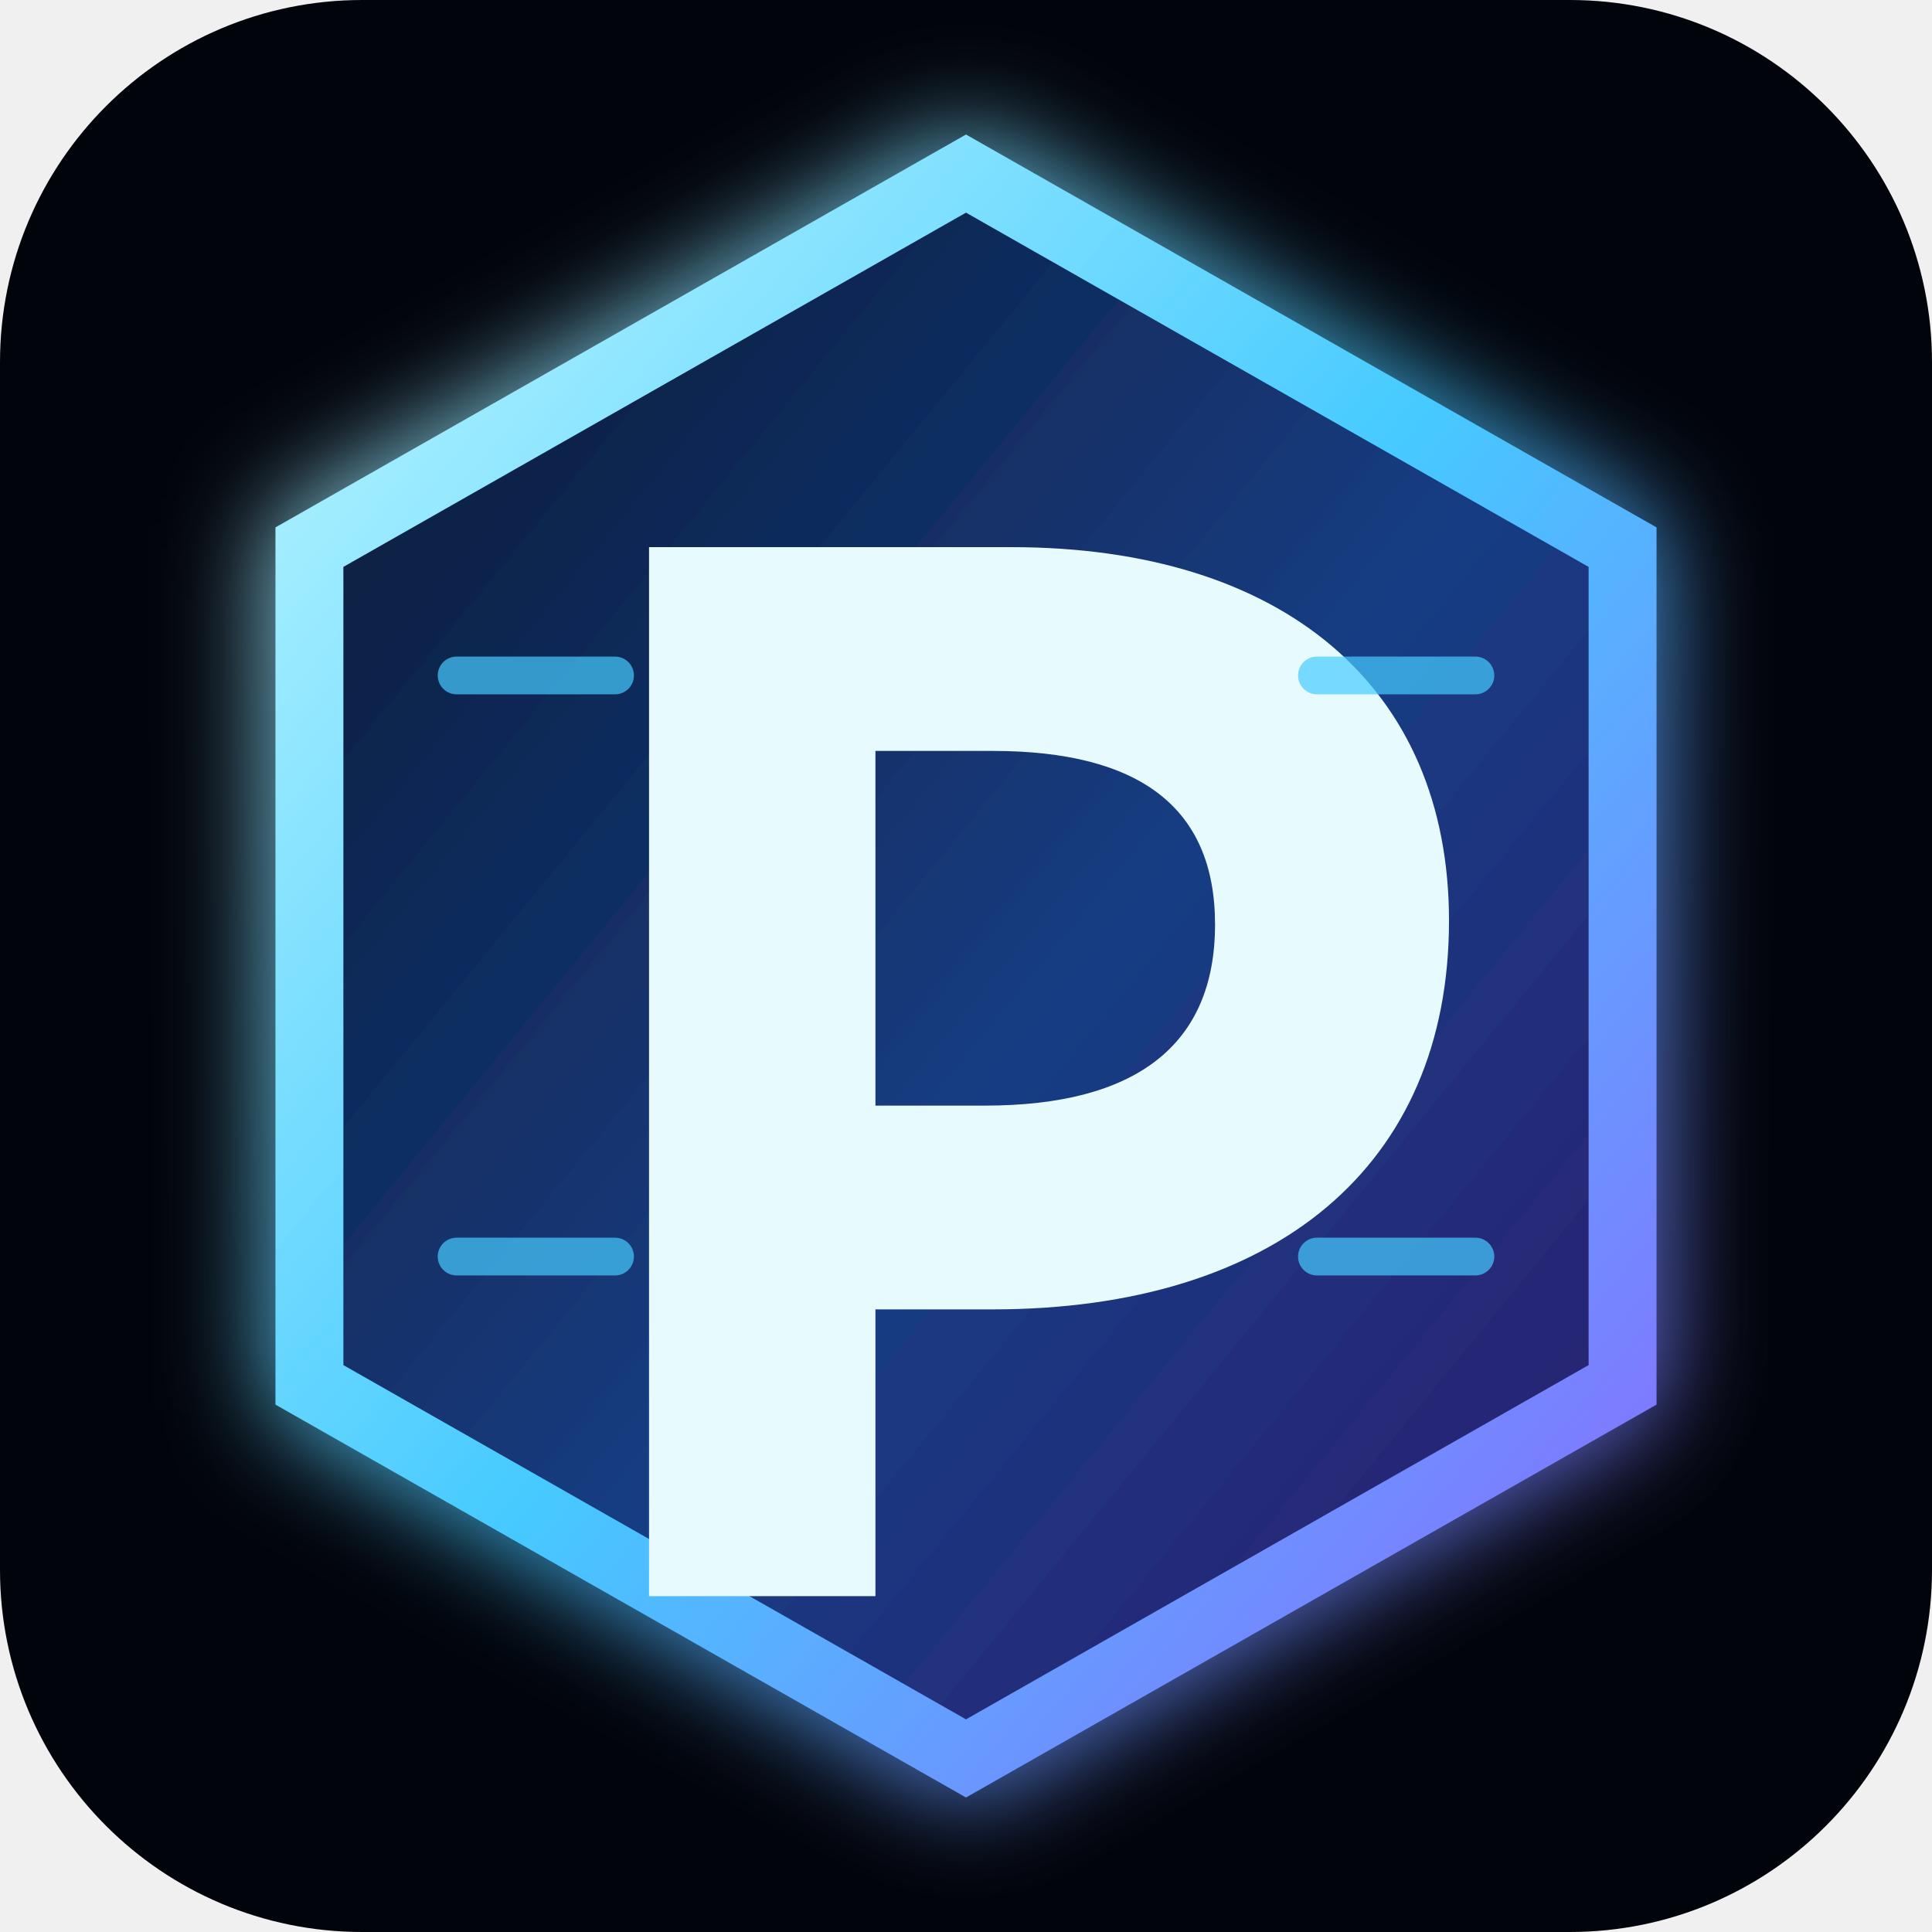
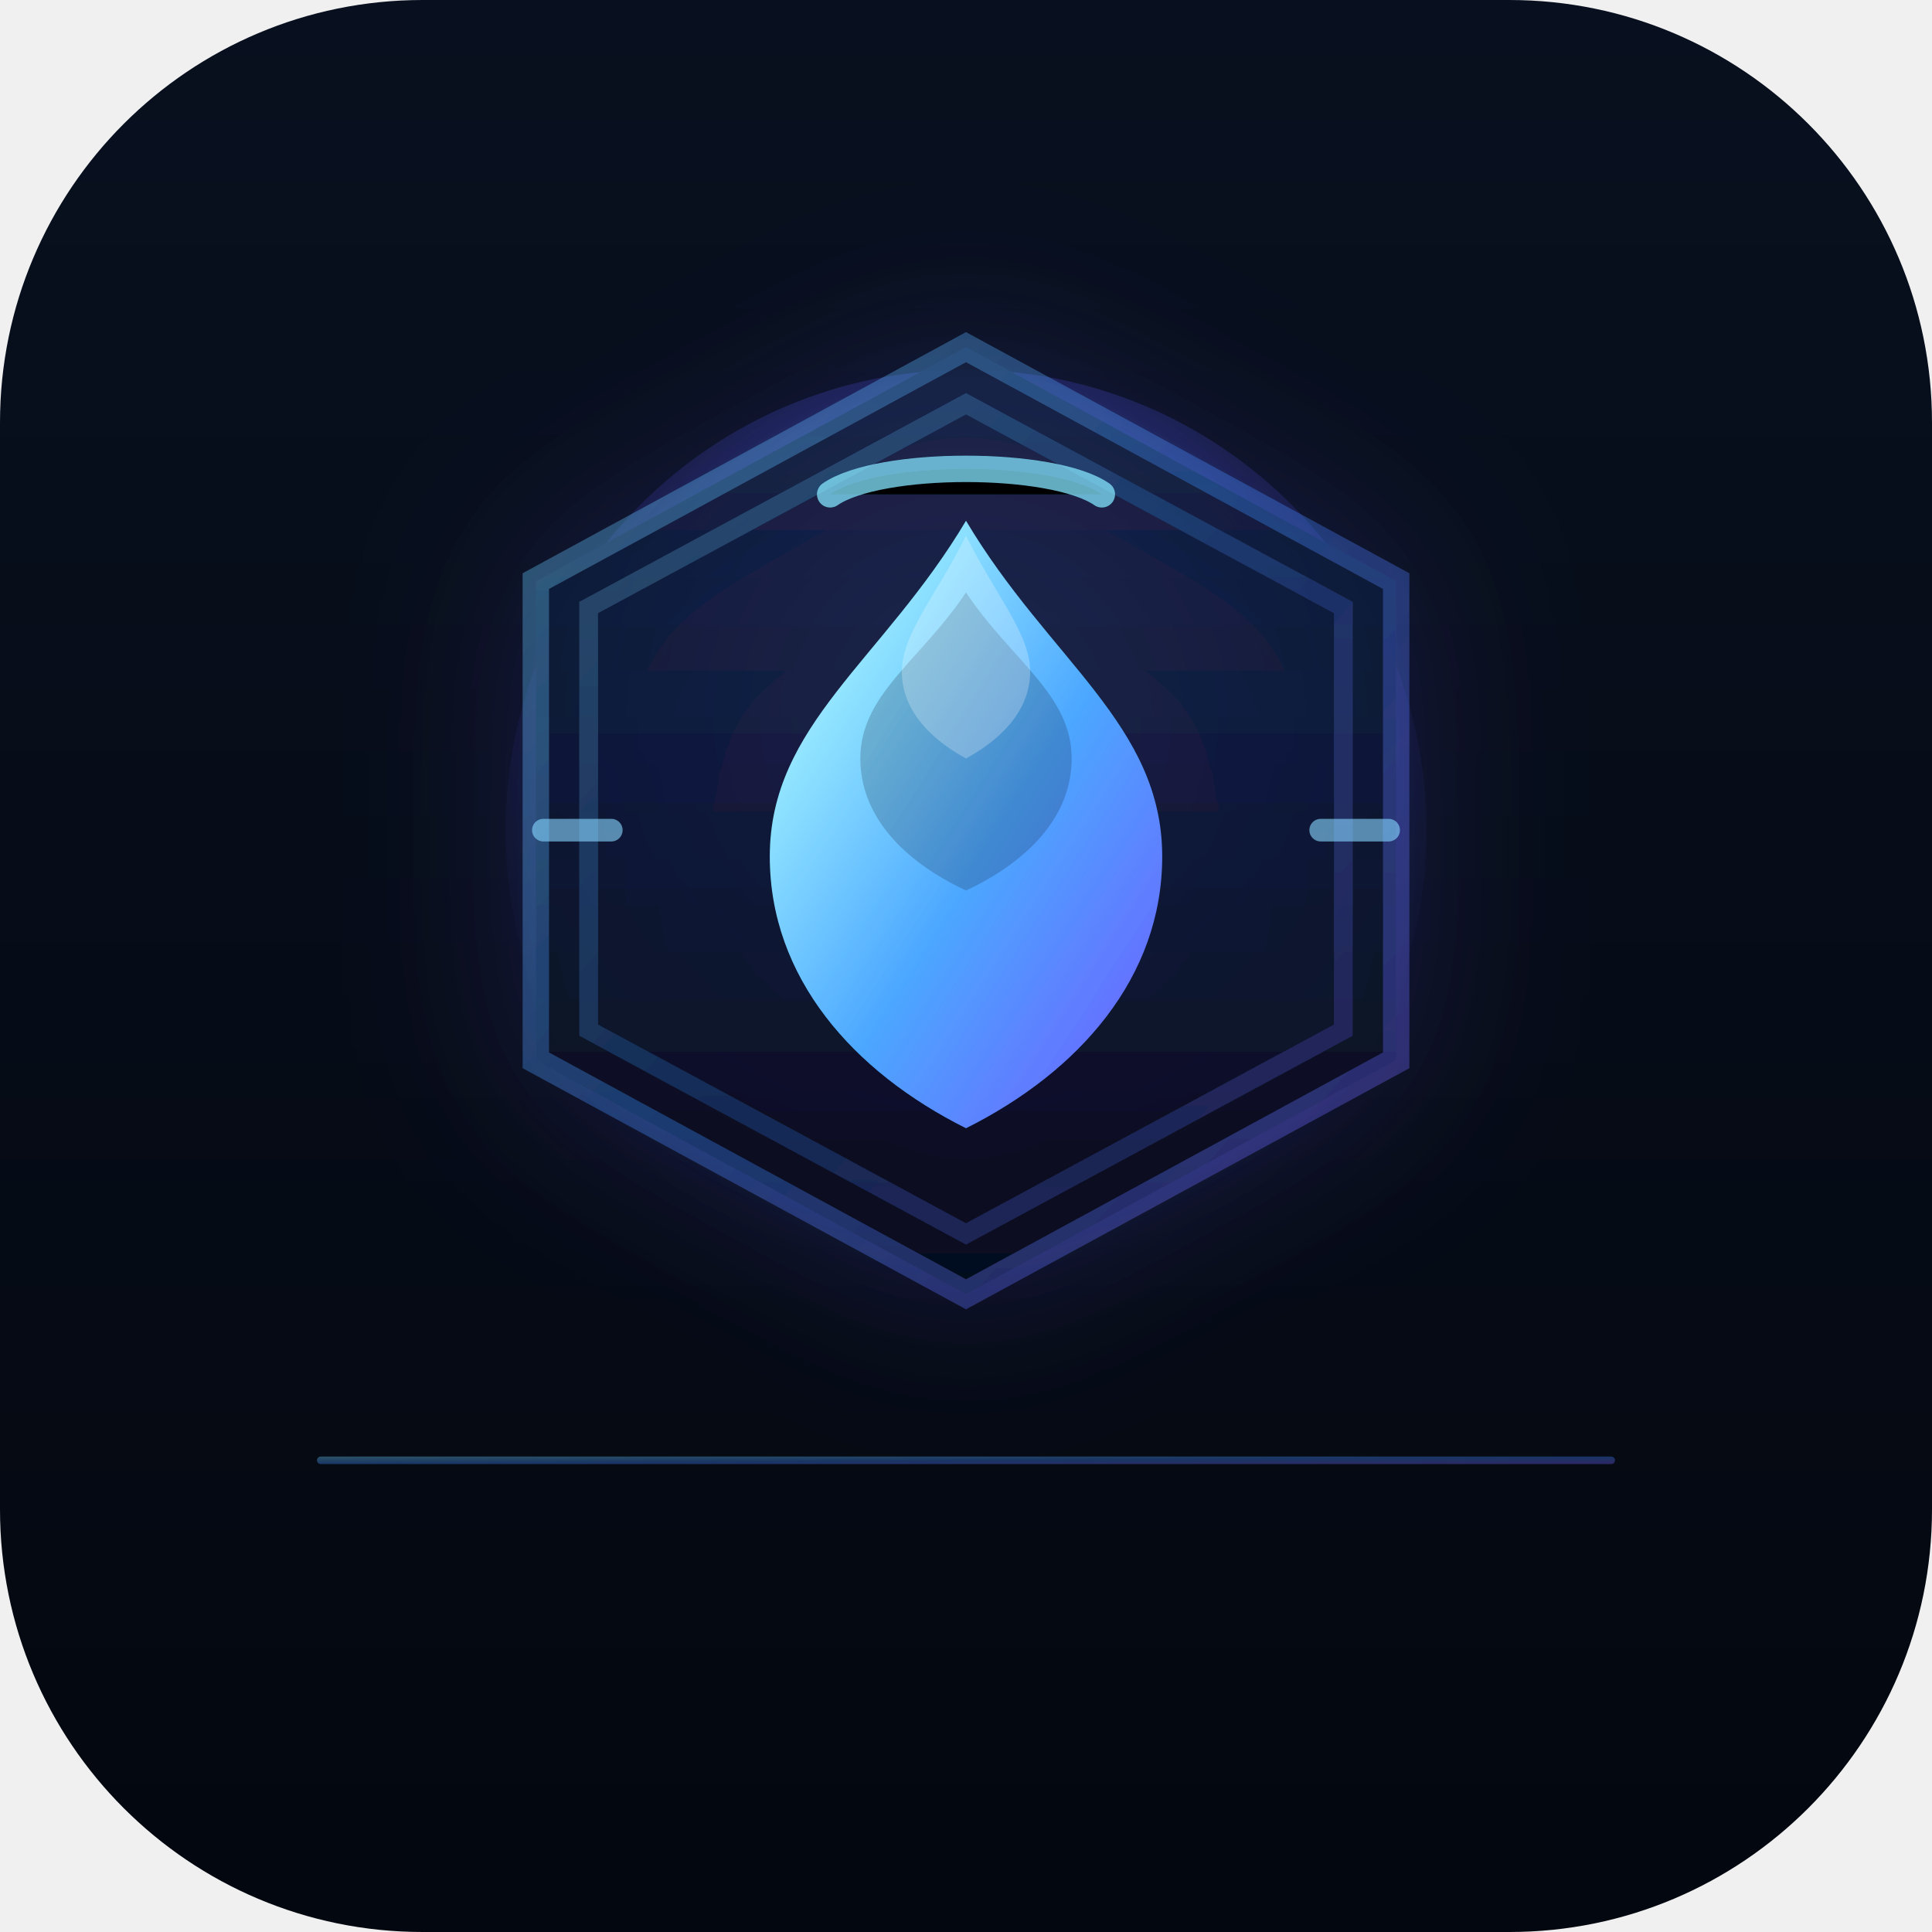
<svg xmlns="http://www.w3.org/2000/svg" viewBox="0 0 512 512" role="img" aria-labelledby="title desc">
  <defs>
-     <linearGradient id="bg" x1="0" y1="0" x2="1" y2="1">
-       <stop offset="0" stop-color="#08172f" />
-       <stop offset="0.55" stop-color="#173d83" />
-       <stop offset="1" stop-color="#301a6f" />
+     <linearGradient id="bg" x1="0" y1="0" x2="0" y2="1">
+       <stop offset="0%" stop-color="#08101f" />
+       <stop offset="52%" stop-color="#060c17" />
+       <stop offset="100%" stop-color="#03070f" />
    </linearGradient>
-     <linearGradient id="edge" x1="0" y1="0" x2="1" y2="1">
-       <stop offset="0" stop-color="#b9f6ff" />
-       <stop offset="0.5" stop-color="#46caff" />
-       <stop offset="1" stop-color="#8a68ff" />
+     <radialGradient id="aura" cx="50%" cy="38%" r="62%">
+       <stop offset="0%" stop-color="#88e1ff" stop-opacity="0.88" />
+       <stop offset="26%" stop-color="#49b7ff" stop-opacity="0.66" />
+       <stop offset="58%" stop-color="#585dff" stop-opacity="0.25" />
+       <stop offset="100%" stop-color="#08101f" stop-opacity="0" />
+     </radialGradient>
+     <linearGradient id="frame" x1="0" y1="0" x2="1" y2="1">
+       <stop offset="0%" stop-color="#73d7ff" />
+       <stop offset="50%" stop-color="#3e86ff" />
+       <stop offset="100%" stop-color="#7a5cff" />
    </linearGradient>
-     <filter id="glow" x="-50%" y="-50%" width="200%" height="200%">
-       <feGaussianBlur stdDeviation="14" result="blur" />
-       <feMerge>
-         <feMergeNode in="blur" />
-         <feMergeNode in="SourceGraphic" />
-       </feMerge>
+     <linearGradient id="glass" x1="0" y1="0" x2="0" y2="1">
+       <stop offset="0%" stop-color="#14233f" stop-opacity="0.9" />
+       <stop offset="100%" stop-color="#060b18" stop-opacity="0.98" />
+     </linearGradient>
+     <linearGradient id="flame" x1="0" y1="0" x2="1" y2="1">
+       <stop offset="0%" stop-color="#dffaff" />
+       <stop offset="24%" stop-color="#8fe3ff" />
+       <stop offset="55%" stop-color="#4ca7ff" />
+       <stop offset="100%" stop-color="#7058ff" />
+     </linearGradient>
+     <filter id="softGlow" x="-80%" y="-80%" width="260%" height="260%">
+       <feDropShadow dx="0" dy="0" stdDeviation="10" flood-color="#63c6ff" flood-opacity="0.6" />
+       <feDropShadow dx="0" dy="0" stdDeviation="24" flood-color="#6b5cff" flood-opacity="0.22" />
    </filter>
  </defs>
-   <rect width="512" height="512" rx="96" fill="#02040b" />
-   <path d="M256 46 430 145v222L256 466 82 367V145Z" fill="url(#bg)" stroke="url(#edge)" stroke-width="18" filter="url(#glow)" />
-   <path d="M172 145h96c72 0 116 37 116 99 0 65-46 103-121 103h-31v76h-60Zm60 54v94h29c40 0 61-16 61-48 0-31-20-46-59-46Z" fill="#e7fbff" />
-   <path d="M121 179h42M349 179h42M121 333h42M349 333h42" stroke="#46caff" stroke-width="10" stroke-linecap="round" opacity=".7" />
+   <rect width="512" height="512" rx="112" fill="url(#bg)" />
+   <circle cx="256" cy="220" r="122" fill="url(#aura)" />
+   <g filter="url(#softGlow)">
+     <path d="M256 92 370 154v127L256 343 142 281V154z" fill="url(#glass)" stroke="url(#frame)" stroke-opacity="0.35" stroke-width="7" />
+     <path d="M256 107 356 161v112L256 327 156 273V161z" fill="none" stroke="url(#frame)" stroke-opacity="0.24" stroke-width="5" />
+     <path d="M220 131c13-9 59-9 72 0" stroke="#86e4ff" stroke-opacity="0.75" stroke-width="7" stroke-linecap="round" />
+     <path d="M144 220h18M350 220h18" stroke="#86d4ff" stroke-opacity="0.62" stroke-width="6" stroke-linecap="round" />
+     <path d="M256 138c22 37 52 54 52 89 0 32-22 57-52 72-30-15-52-40-52-72 0-35 30-52 52-89Z" fill="url(#flame)" />
+     <path d="M256 157c12 18 28 27 28 44 0 15-11 27-28 35-17-8-28-20-28-35 0-17 16-26 28-44Z" fill="#0a1120" fill-opacity="0.2" />
+     <path d="M256 142c8 16 17 26 17 36 0 9-6 17-17 23-11-6-17-14-17-23 0-10 9-20 17-36Z" fill="#fff" fill-opacity="0.24" />
+   </g>
+   <rect x="84" y="386" width="344" height="2" rx="1" fill="url(#frame)" fill-opacity="0.35" />
</svg>
